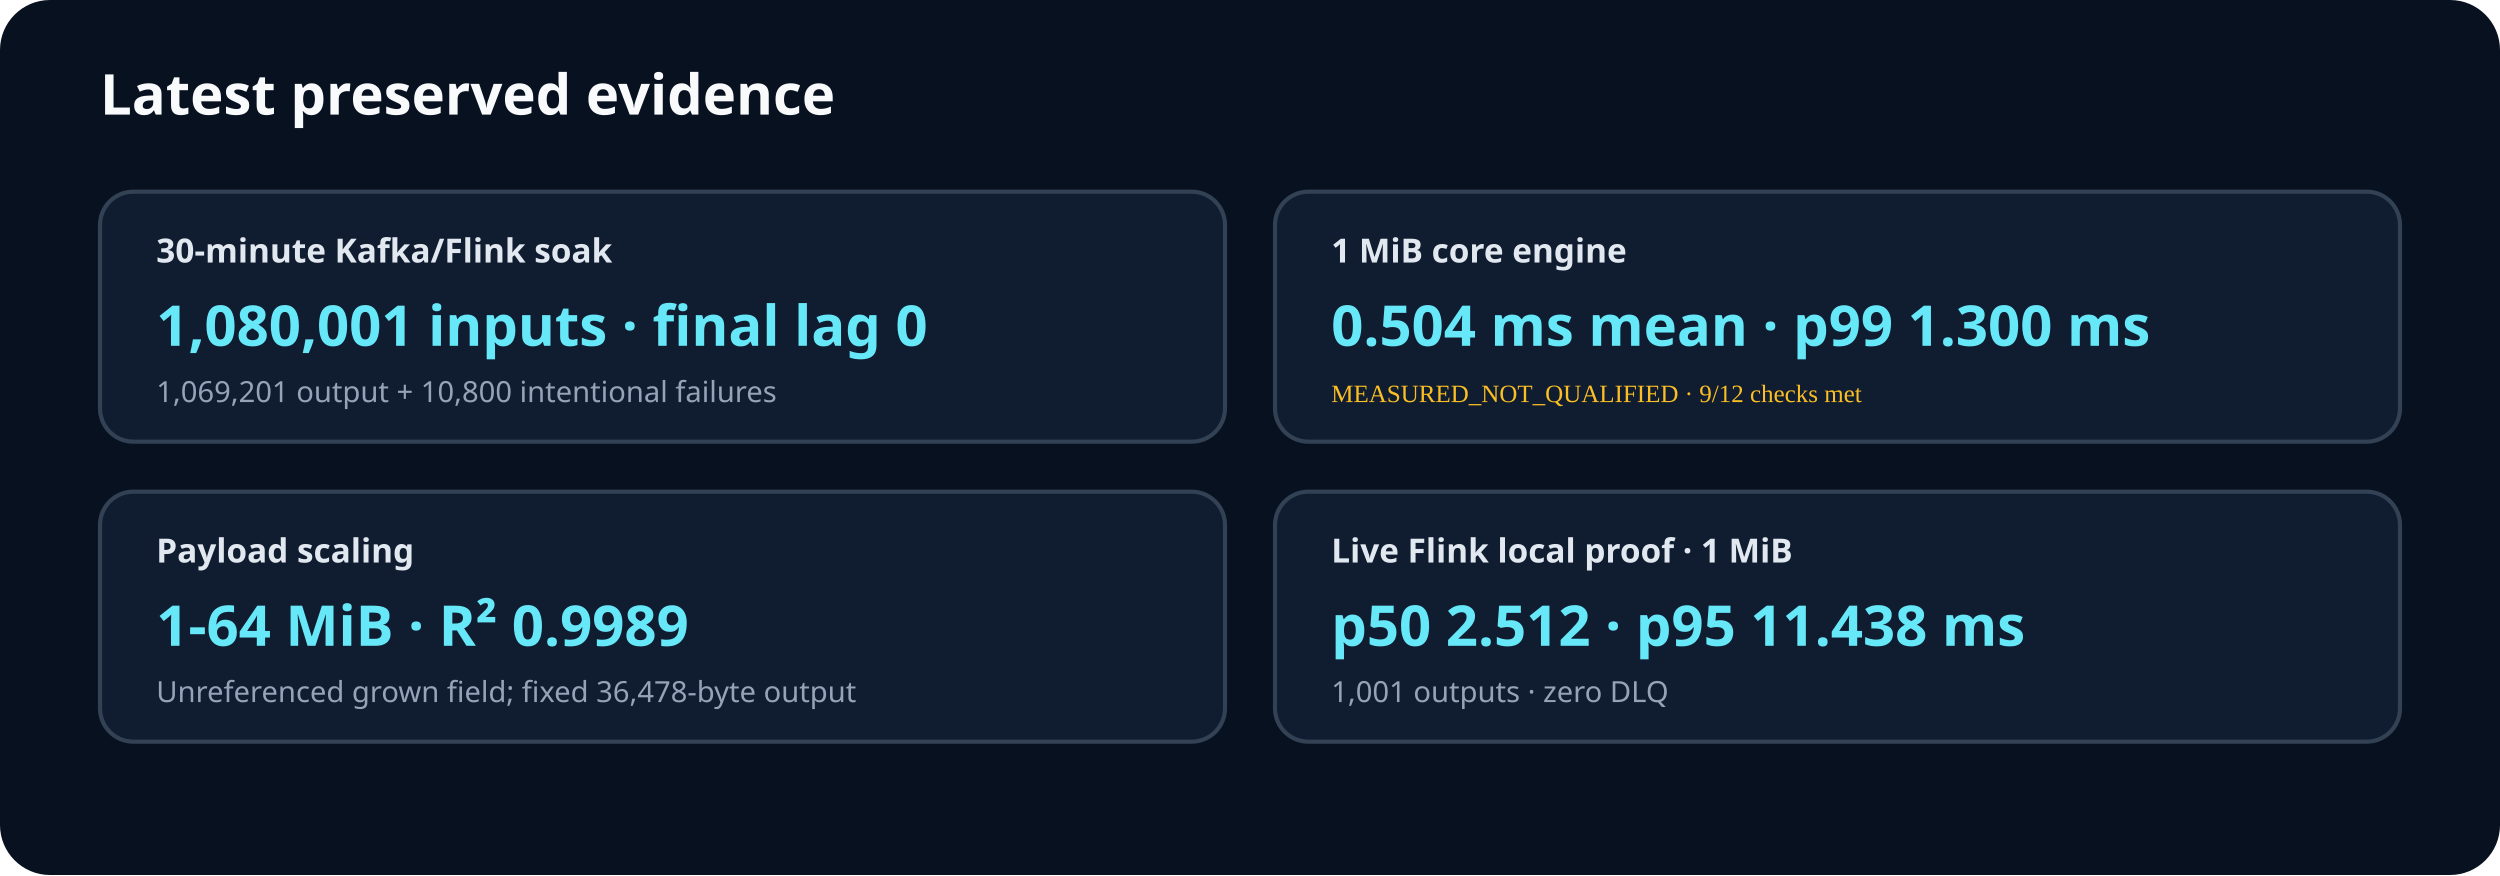
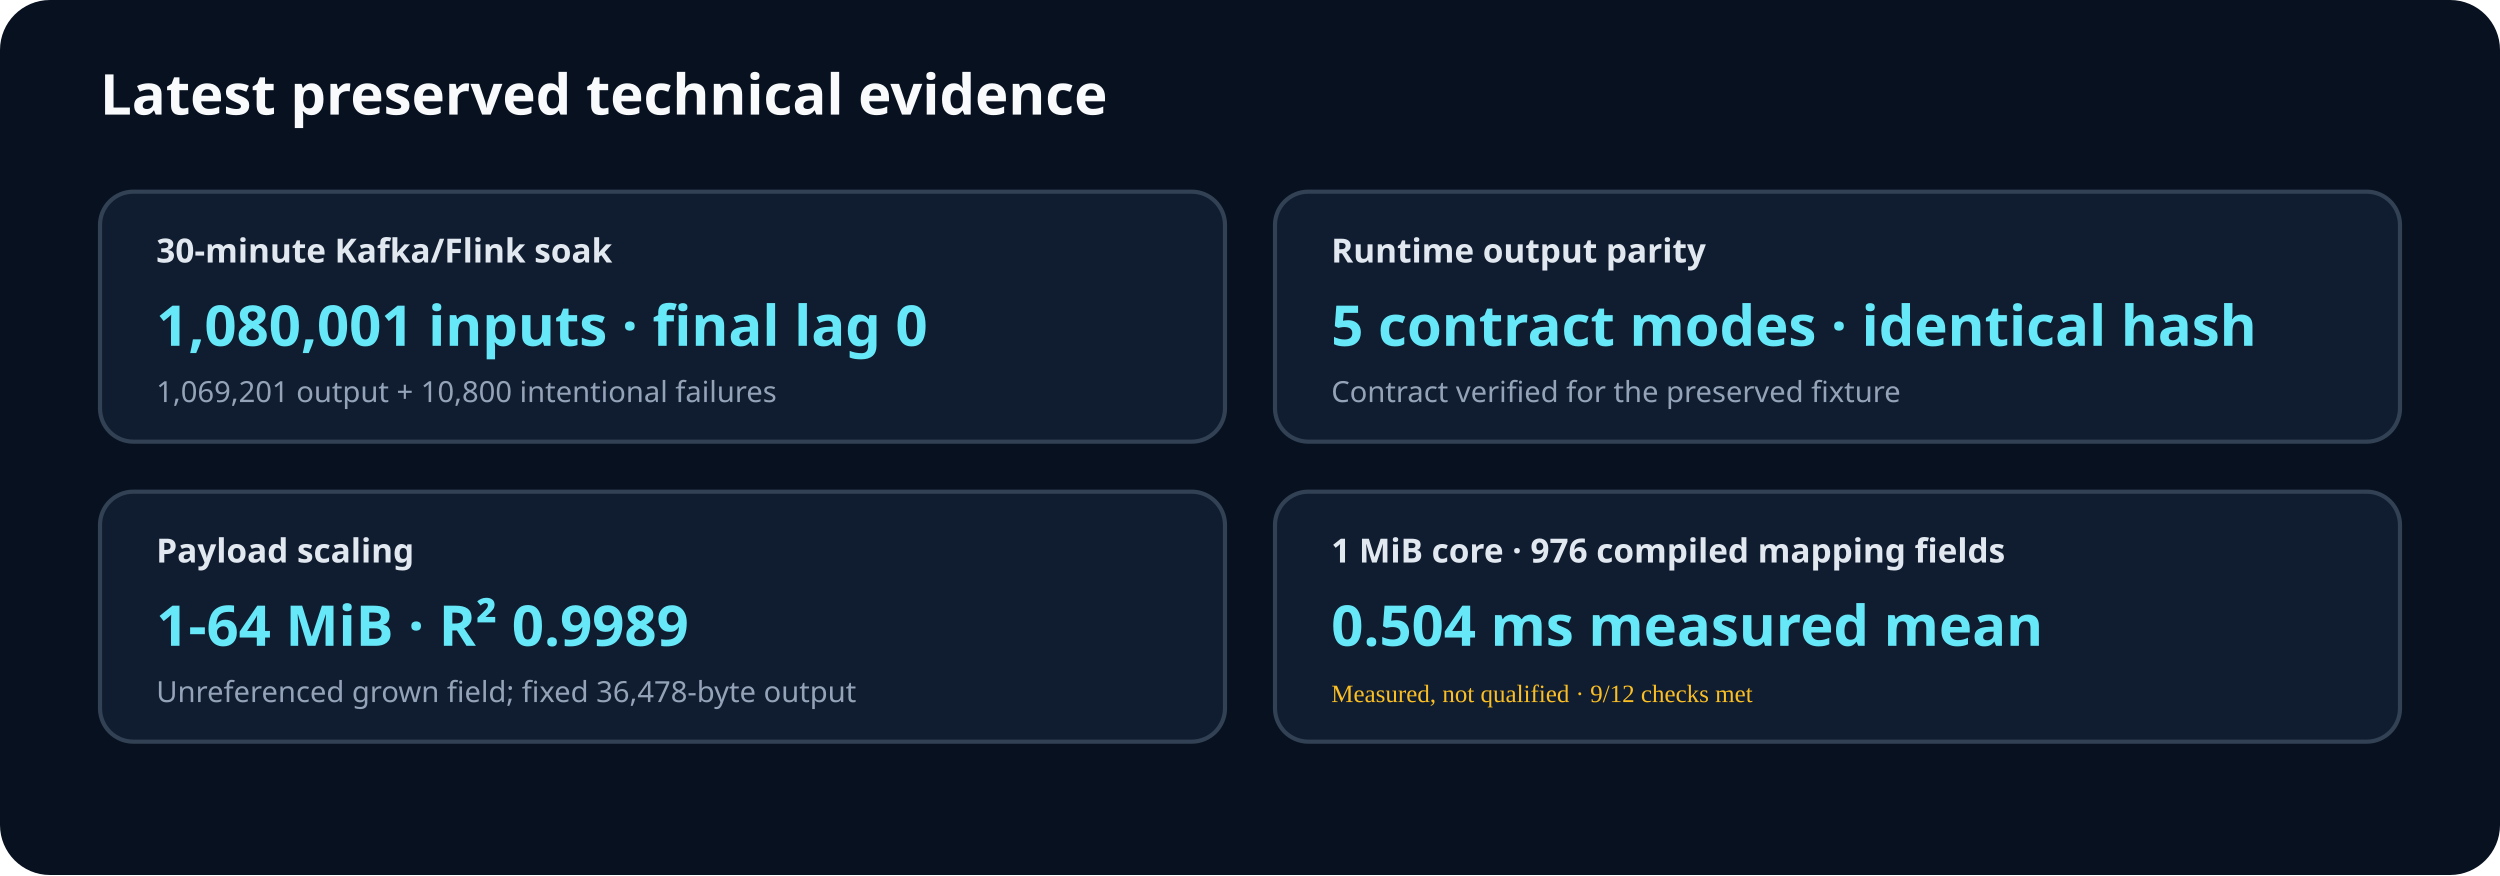
<svg xmlns="http://www.w3.org/2000/svg" width="1200" height="420" viewBox="0 0 1200 420" role="img" aria-labelledby="title desc">
  <rect width="1200" height="420" rx="24" fill="#07111f" />
  <style>.h{font:700 27px system-ui;fill:#f8fafc}.n{font:700 27px system-ui;fill:#67e8f9}.t{font:600 16px system-ui;fill:#e2e8f0}.s{font:14px system-ui;fill:#94a3b8}.b{fill:#101d30;stroke:#334155;stroke-width:2}.warn{fill:#fbbf24}</style>
-   <text x="48" y="55" class="h">Latest preserved evidence</text>
+   <text x="48" y="55" class="h">Latest preserved technical evidence</text>
  <rect x="48" y="92" width="540" height="120" rx="16" class="b" />
  <text x="75" y="126" class="t">30-minute Kafka/Flink soak</text>
  <text x="75" y="166" class="n">1,080,001 inputs · final lag 0</text>
  <text x="75" y="193" class="s">1,069,201 output + 10,800 intentional failures</text>
  <rect x="612" y="92" width="540" height="120" rx="16" class="b" />
-   <text x="639" y="126" class="t">1 MiB core engine</text>
-   <text x="639" y="166" class="n">0.504 ms mean · p99 1.300 ms</text>
-   <text x="639" y="193" class="warn">MEASURED_NOT_QUALIFIED · 9/12 checks met</text>
+   <text x="639" y="126" class="t">Runtime output parity</text>
+   <text x="639" y="166" class="n">5 contract modes · identical hash</text>
+   <text x="639" y="193" class="s">Contract verified for the preserved fixture</text>
  <rect x="48" y="236" width="540" height="120" rx="16" class="b" />
  <text x="75" y="270" class="t">Payload scaling</text>
  <text x="75" y="310" class="n">1-64 MiB · R² 0.9989</text>
  <text x="75" y="337" class="s">Unreferenced grown field; fixed 36,478-byte output</text>
  <rect x="612" y="236" width="540" height="120" rx="16" class="b" />
-   <text x="639" y="270" class="t">Live Flink local proof · 1 MiB</text>
-   <text x="639" y="310" class="n">p50 2.512 · p95 11.438 ms</text>
-   <text x="639" y="337" class="s">1,001 outputs · zero DLQ</text>
+   <text x="639" y="270" class="t">1 MiB core · 976 compiled mapping fields</text>
+   <text x="639" y="310" class="n">0.504 ms measured mean</text>
+   <text x="639" y="337" class="warn">Measured, not qualified · 9/12 checks met</text>
</svg>
